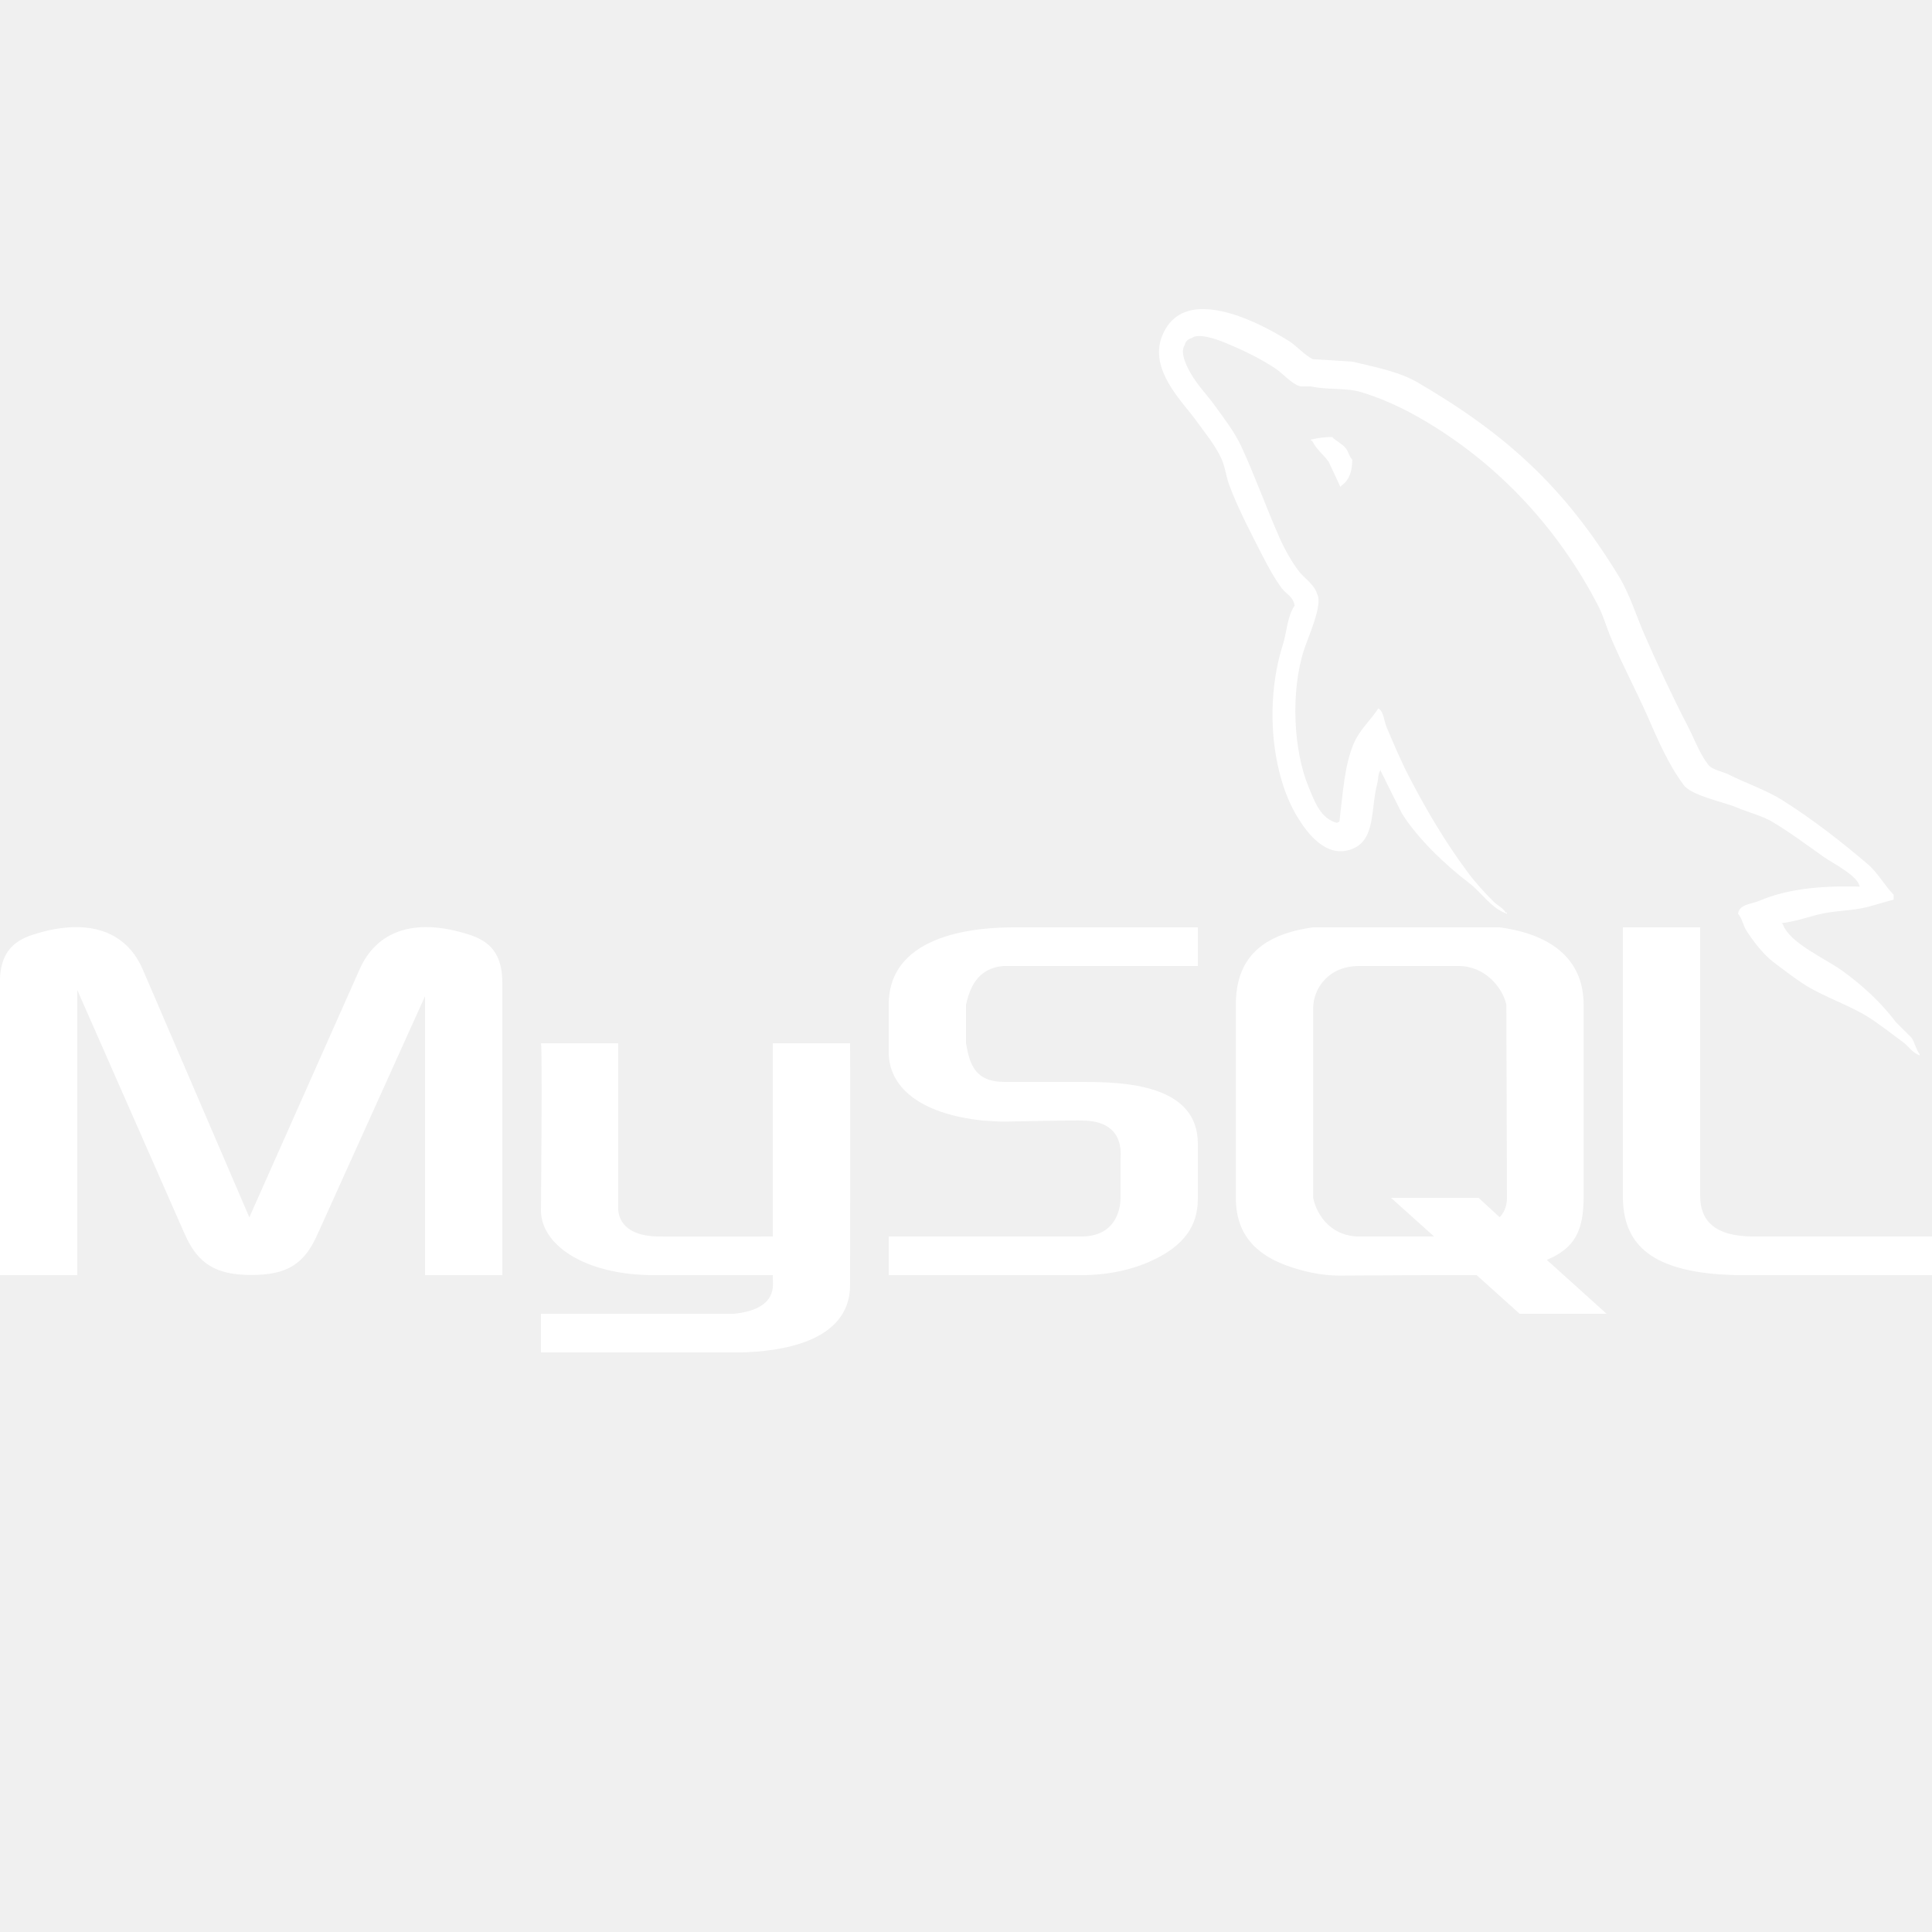
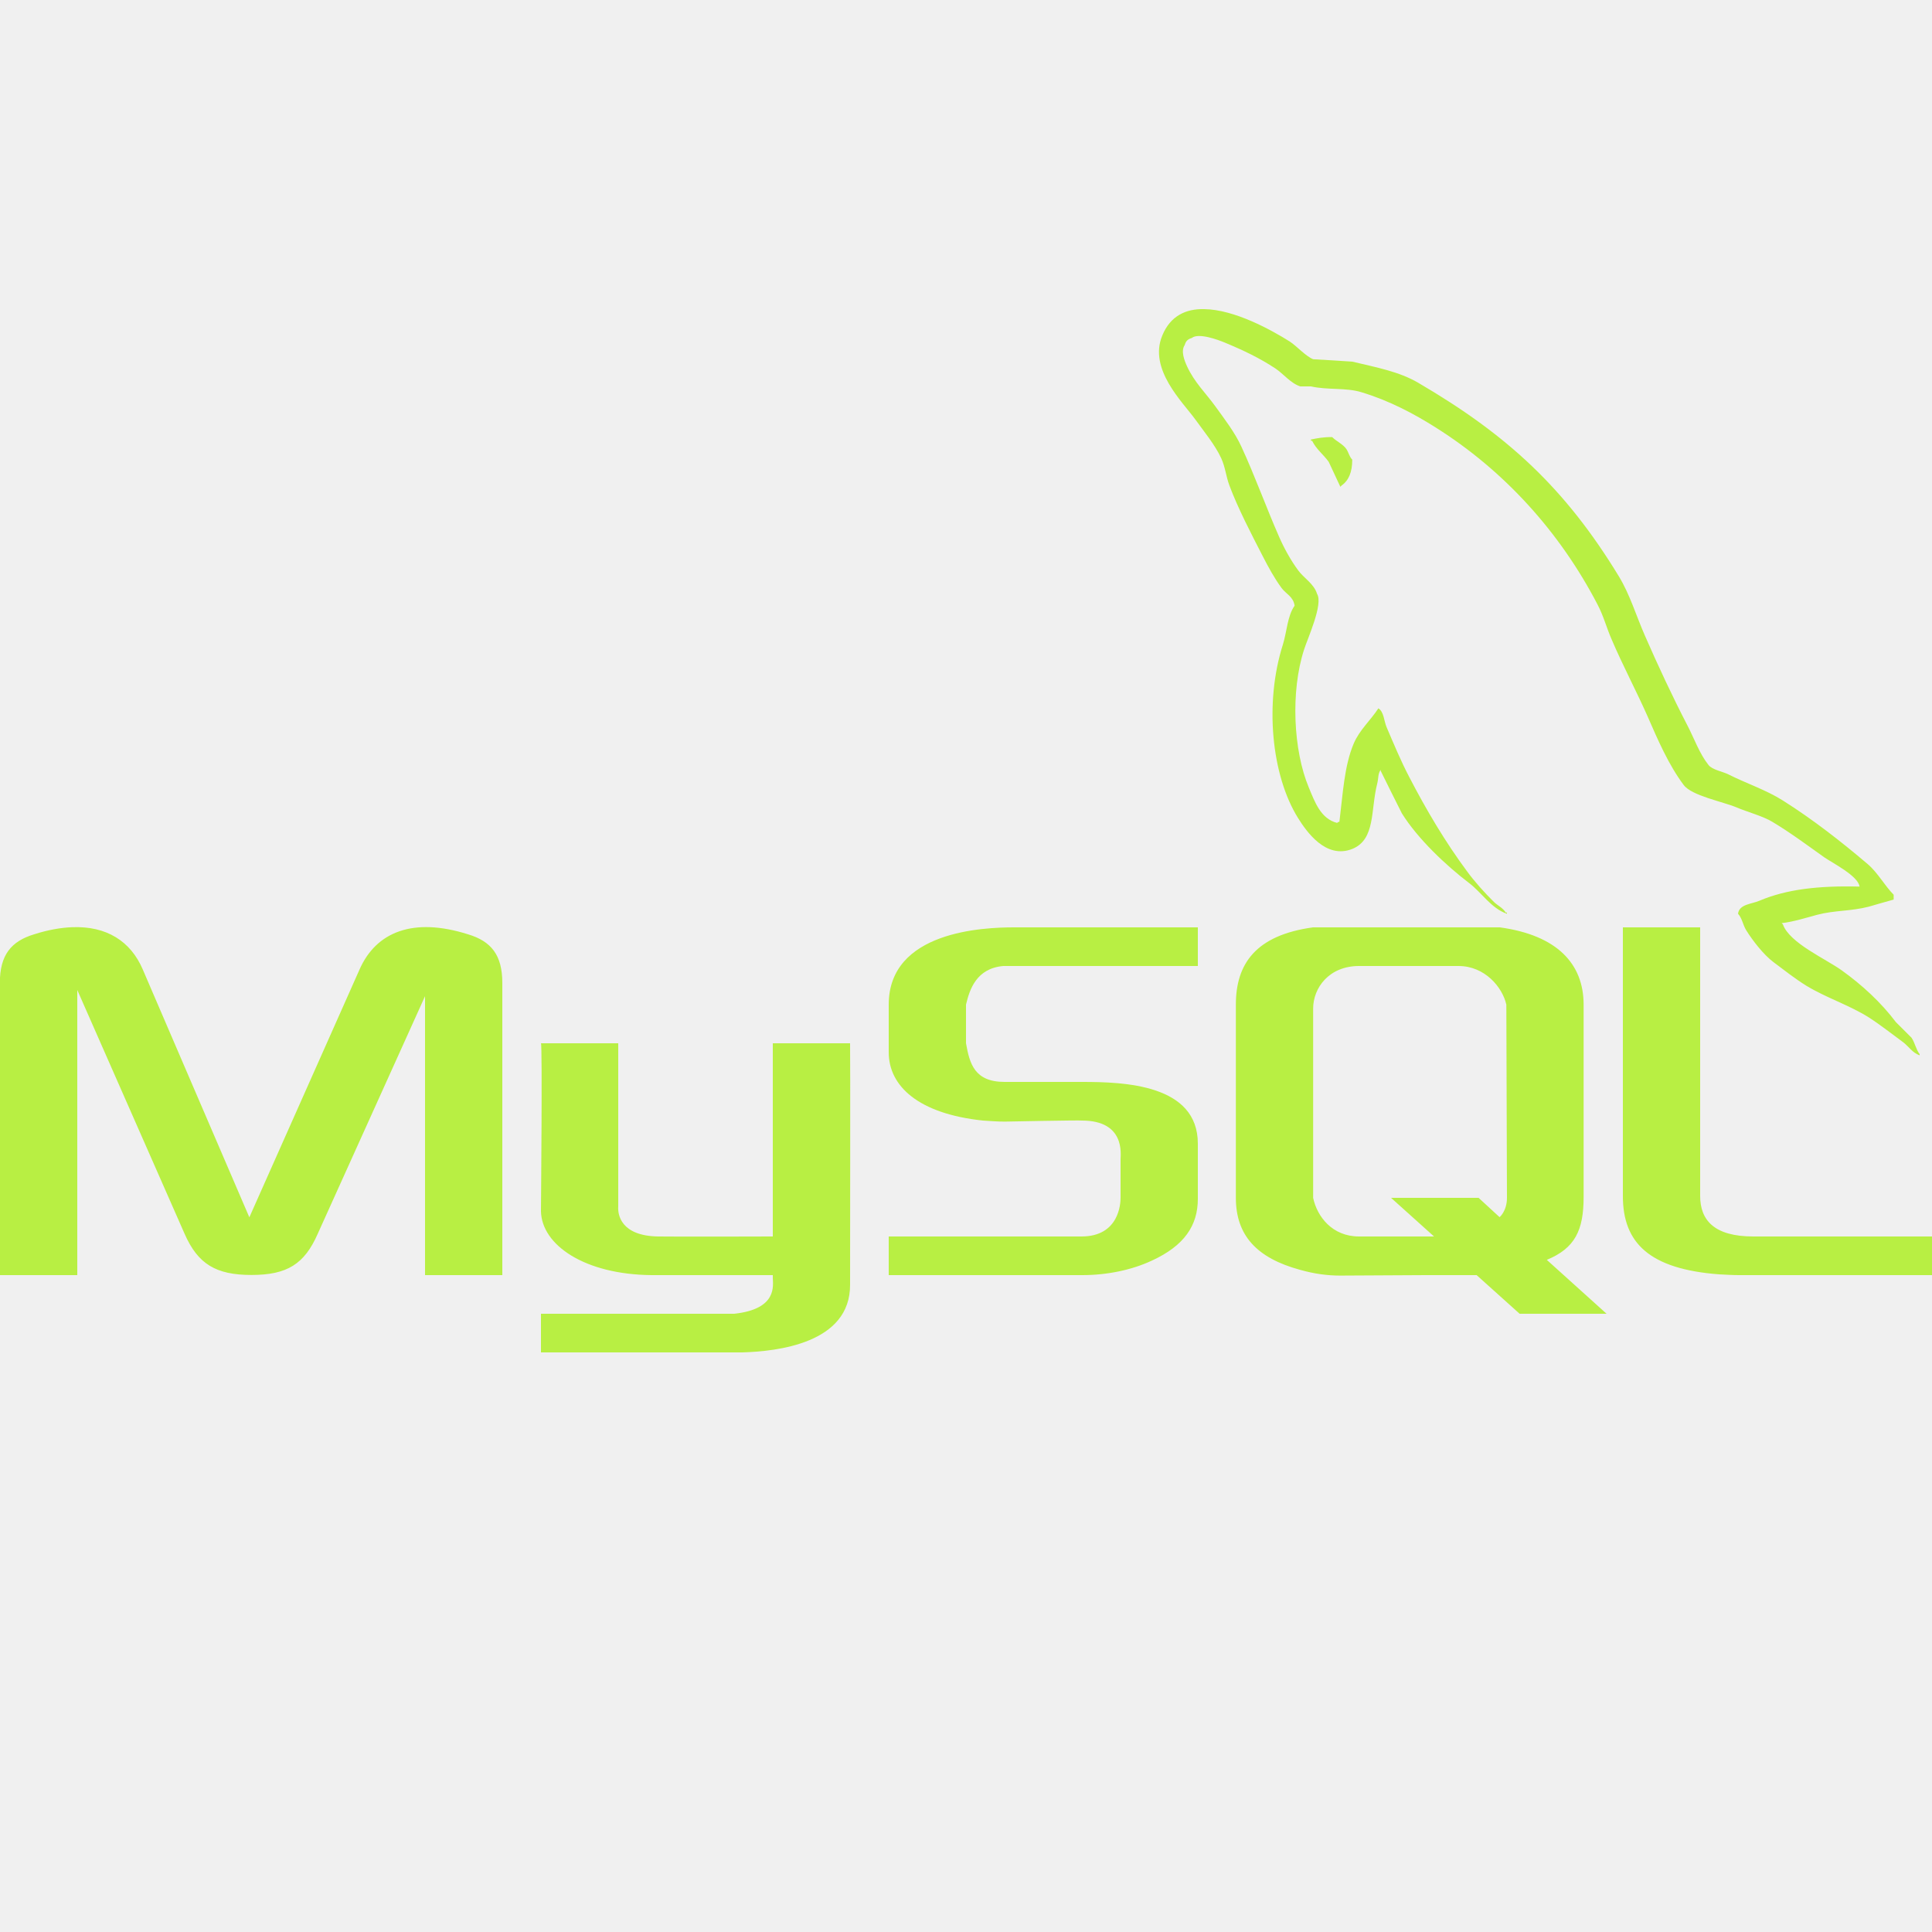
- <svg xmlns="http://www.w3.org/2000/svg" fill="#FFFFFF" viewBox="0 0 50 50" width="50px" height="50px">
+ <svg xmlns="http://www.w3.org/2000/svg" fill="#B8EF43" viewBox="0 0 50 50" width="50px" height="50px">
  <path d="M 31.168 8 C 30.699 7.988 30.289 8.168 30.078 8.688 C 29.719 9.559 30.613 10.41 30.934 10.855 C 31.156 11.164 31.445 11.512 31.605 11.859 C 31.711 12.09 31.727 12.32 31.816 12.562 C 32.039 13.16 32.395 13.84 32.68 14.395 C 32.824 14.676 32.984 14.969 33.168 15.219 C 33.281 15.371 33.473 15.441 33.504 15.676 C 33.316 15.941 33.305 16.352 33.199 16.688 C 32.723 18.191 32.902 20.062 33.594 21.172 C 33.809 21.516 34.312 22.246 35 21.969 C 35.602 21.723 35.469 20.961 35.641 20.285 C 35.68 20.137 35.656 20.023 35.734 19.922 L 35.734 19.953 C 35.914 20.32 36.098 20.688 36.281 21.051 C 36.691 21.707 37.414 22.391 38.023 22.855 C 38.34 23.094 38.59 23.508 39 23.648 L 39 23.617 L 38.969 23.617 C 38.891 23.492 38.766 23.441 38.664 23.344 C 38.426 23.109 38.16 22.816 37.965 22.547 C 37.406 21.793 36.914 20.965 36.469 20.105 C 36.254 19.695 36.066 19.242 35.887 18.824 C 35.816 18.66 35.816 18.418 35.672 18.332 C 35.473 18.641 35.184 18.887 35.031 19.25 C 34.789 19.828 34.754 20.535 34.664 21.266 C 34.609 21.285 34.633 21.27 34.605 21.297 C 34.18 21.191 34.027 20.754 33.871 20.379 C 33.473 19.43 33.395 17.898 33.75 16.809 C 33.84 16.523 34.25 15.633 34.086 15.371 C 34.008 15.109 33.742 14.961 33.598 14.762 C 33.414 14.516 33.234 14.191 33.109 13.906 C 32.781 13.164 32.473 12.305 32.125 11.555 C 31.961 11.195 31.684 10.836 31.453 10.516 C 31.199 10.164 30.918 9.906 30.719 9.477 C 30.652 9.328 30.555 9.086 30.66 8.93 C 30.691 8.824 30.738 8.781 30.844 8.746 C 31.02 8.609 31.512 8.789 31.699 8.867 C 32.188 9.07 32.598 9.266 33.012 9.539 C 33.211 9.672 33.41 9.926 33.652 10 L 33.926 10 C 34.359 10.098 34.84 10.027 35.238 10.152 C 35.949 10.367 36.586 10.703 37.16 11.066 C 38.922 12.176 40.363 13.758 41.344 15.645 C 41.504 15.949 41.574 16.242 41.715 16.562 C 41.992 17.211 42.348 17.883 42.629 18.516 C 42.906 19.152 43.18 19.789 43.574 20.316 C 43.781 20.594 44.586 20.746 44.949 20.898 C 45.203 21.008 45.625 21.121 45.863 21.266 C 46.328 21.543 46.773 21.875 47.207 22.184 C 47.426 22.336 48.09 22.668 48.125 22.945 C 47.051 22.918 46.23 23.016 45.531 23.312 C 45.332 23.398 45.012 23.398 44.98 23.648 C 45.086 23.762 45.105 23.934 45.191 24.074 C 45.359 24.344 45.641 24.707 45.895 24.898 C 46.172 25.105 46.453 25.328 46.75 25.512 C 47.273 25.828 47.859 26.012 48.367 26.332 C 48.664 26.523 48.965 26.762 49.254 26.973 C 49.398 27.082 49.492 27.246 49.68 27.312 L 49.68 27.281 C 49.582 27.156 49.559 26.984 49.469 26.855 L 49.066 26.453 C 48.68 25.941 48.188 25.488 47.664 25.113 C 47.246 24.812 46.312 24.406 46.141 23.922 L 46.109 23.891 C 46.402 23.859 46.75 23.75 47.023 23.676 C 47.484 23.555 47.891 23.586 48.363 23.465 C 48.578 23.402 48.793 23.34 49.008 23.281 L 49.008 23.156 C 48.77 22.914 48.598 22.586 48.336 22.363 C 47.652 21.781 46.906 21.199 46.137 20.715 C 45.711 20.445 45.184 20.27 44.734 20.043 C 44.582 19.965 44.316 19.926 44.215 19.797 C 43.977 19.496 43.848 19.113 43.664 18.762 C 43.281 18.023 42.906 17.219 42.566 16.441 C 42.336 15.914 42.184 15.391 41.895 14.914 C 40.508 12.637 39.016 11.258 36.703 9.906 C 36.211 9.617 35.621 9.508 34.996 9.359 C 34.656 9.336 34.324 9.316 33.984 9.297 C 33.781 9.211 33.566 8.961 33.375 8.836 C 32.895 8.535 31.949 8.012 31.168 8 Z M 34.477 11.312 C 34.254 11.309 34.094 11.34 33.926 11.375 L 33.926 11.406 L 33.957 11.406 C 34.062 11.625 34.254 11.766 34.387 11.953 C 34.488 12.168 34.586 12.383 34.688 12.598 L 34.719 12.566 C 34.906 12.434 34.996 12.219 34.996 11.895 C 34.918 11.816 34.906 11.715 34.844 11.621 C 34.754 11.492 34.586 11.422 34.477 11.312 Z M 1.867 23.996 C 1.566 24.008 1.238 24.066 0.883 24.18 C 0.289 24.359 -0.004 24.715 -0.004 25.438 L -0.004 33 L 2 33 L 2 25.621 L 4.777 31.93 C 5.121 32.715 5.59 32.996 6.508 32.996 C 7.43 32.996 7.879 32.715 8.223 31.93 L 11 25.781 L 11 33 L 13 33 L 13 25.438 C 13 24.715 12.711 24.359 12.113 24.18 C 10.691 23.73 9.734 24.117 9.305 25.09 L 6.453 31.504 L 3.695 25.09 C 3.383 24.359 2.758 23.961 1.867 23.996 Z M 26.246 24 C 25.457 24 23 24.094 23 26 L 23 27.234 C 23 28.109 23.77 28.824 25.438 29 C 25.625 29.012 25.812 29.027 26 29.027 C 26 29.027 27.945 28.988 28 29 C 29.125 29 29 29.875 29 30 L 29 31 C 29 31.137 28.969 32 27.988 32 L 23 32 L 23 33 L 28.008 33 C 28.664 33 29.301 32.863 29.809 32.625 C 30.652 32.238 31 31.715 31 31.027 L 31 29.598 C 31 28.062 29.094 28 28 28 L 26 28 C 25.215 28 25.094 27.523 25 27 L 25 26 C 25.094 25.602 25.27 25.062 25.965 25 L 31 25 L 31 24 Z M 33.98 24 C 32.504 24.203 31.984 24.938 31.984 26 L 31.984 31 C 31.984 31.973 32.527 32.559 33.645 32.863 C 34.02 32.969 34.359 33.012 34.68 33.012 L 36.906 33 L 38.215 33 L 39.328 34 L 41.578 34 L 40.031 32.605 C 40.758 32.305 40.984 31.844 40.984 30.98 L 40.984 26 C 40.984 24.938 40.293 24.203 38.816 24 Z M 42 24 L 42 30.957 C 42 32.164 42.684 32.844 44.492 32.98 C 44.66 32.988 44.832 33 45 33 L 50 33 L 50 32 L 45.379 32 C 44.348 32 44 31.566 44 30.949 L 44 24 Z M 35.172 25 L 37.746 25 C 38.426 25 38.883 25.547 38.984 26 C 38.984 26 39 30.656 39 31 C 39 31.344 38.809 31.5 38.809 31.5 L 38.266 31 L 36 31 L 37.113 32 L 35.172 32 C 34.477 32 34.086 31.484 33.984 31 L 33.984 26.102 C 33.984 25.57 34.391 25 35.172 25 Z M 14 27 C 14.039 27.039 14 31.262 14 31.344 C 14.016 32.219 15.125 32.984 16.863 33 L 20 33 L 20 33.066 C 20 33.254 20.137 33.879 19 34 C 18.988 34 14.012 34 14 34 L 14 35 L 19.215 35 C 20.098 34.973 22.012 34.773 22 33.242 C 22 33.215 22.008 27 22 27 L 20 27 L 20 32 C 19.969 32 17.523 32.008 17.031 32 C 16.066 31.984 15.984 31.434 16 31.223 L 16 27 Z" />
</svg>
